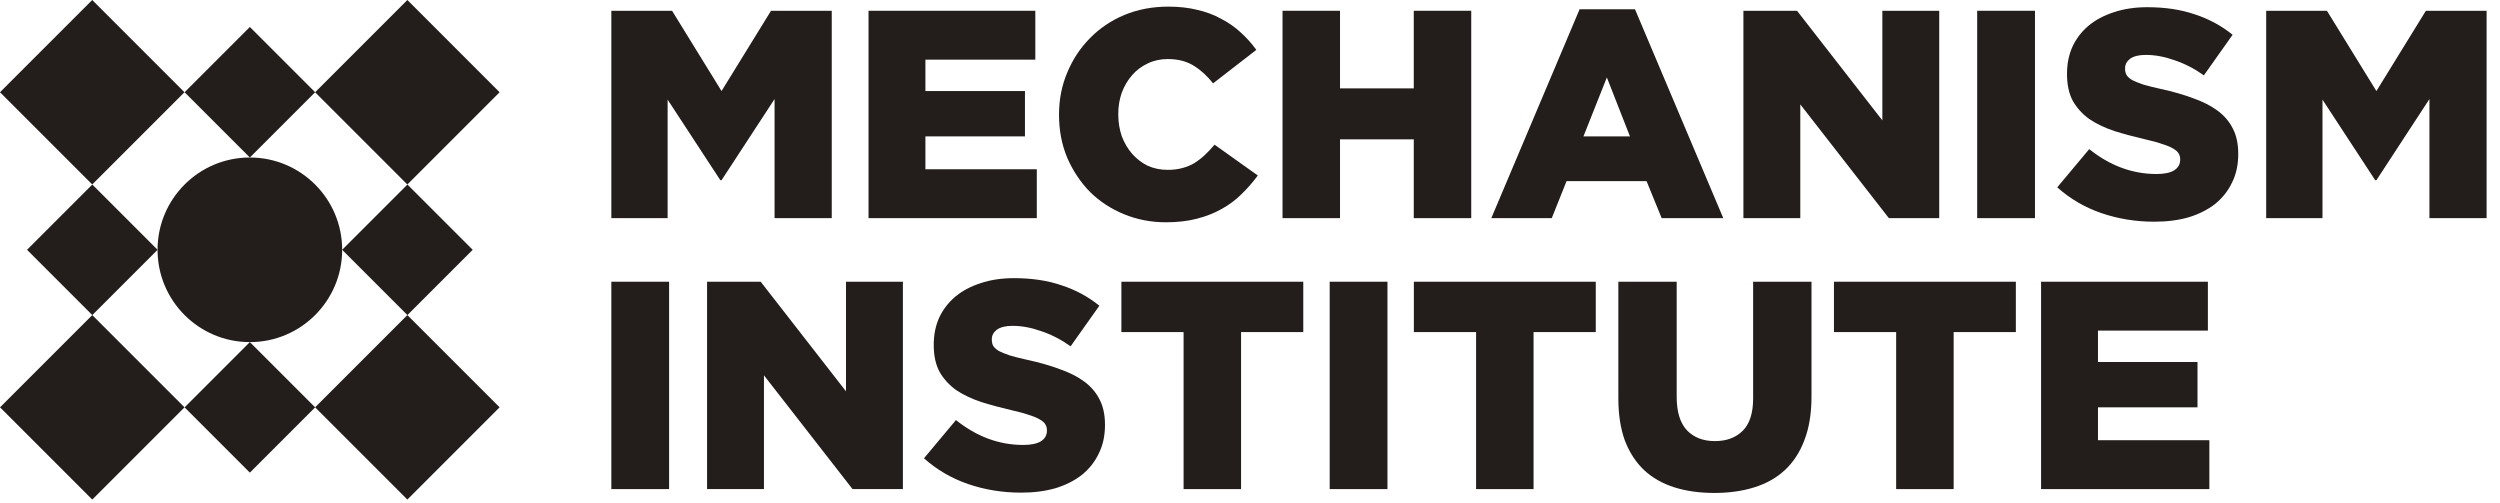
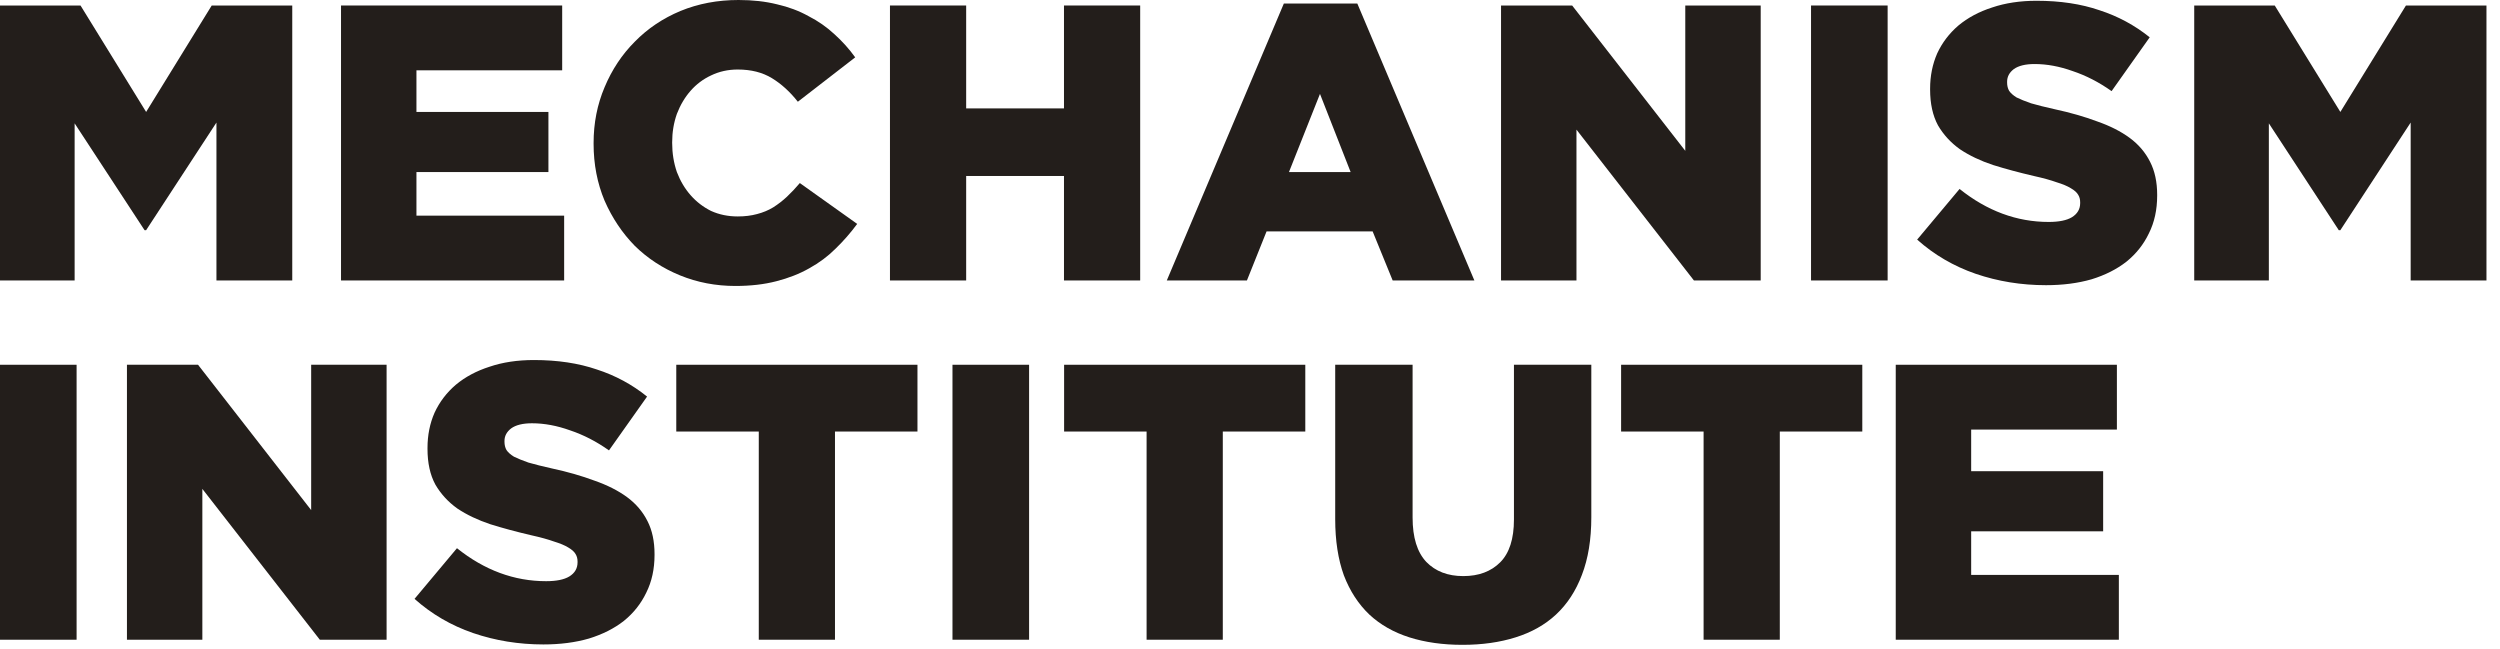
- <svg xmlns="http://www.w3.org/2000/svg" width="179" height="36" viewBox="0 0 179 36" fill="none">
-   <rect x="11.281" y="11.277" width="13.218" height="13.218" rx="6.609" fill="#231E1B" />
-   <rect x="1.936" y="17.886" width="6.609" height="6.609" transform="rotate(-45 1.93555 17.8862)" fill="#231E1B" />
-   <rect x="24.498" y="17.886" width="6.609" height="6.609" transform="rotate(-45 24.498 17.8862)" fill="#231E1B" />
-   <rect x="22.562" y="6.605" width="9.34" height="9.34" transform="rotate(-45 22.5625 6.6048)" fill="#231E1B" />
-   <rect x="0.002" y="29.164" width="9.34" height="9.34" transform="rotate(-45 0.00195312 29.1644)" fill="#231E1B" />
-   <rect x="6.604" y="13.209" width="9.34" height="9.34" transform="rotate(-135 6.60352 13.2087)" fill="#231E1B" />
-   <rect x="29.168" y="35.768" width="9.34" height="9.34" transform="rotate(-135 29.168 35.7682)" fill="#231E1B" />
-   <rect x="17.891" y="33.84" width="6.609" height="6.609" transform="rotate(-135 17.8906 33.8401)" fill="#231E1B" />
-   <rect x="17.891" y="11.277" width="6.609" height="6.609" transform="rotate(-135 17.8906 11.2774)" fill="#231E1B" />
-   <path d="M43.772 0.771H48.12L51.662 6.519L55.205 0.771H59.553V15.619H55.459V7.092L51.662 12.904H51.577L47.802 7.134V15.619H43.772V0.771Z" fill="#231E1B" />
-   <path d="M62.187 0.771H74.129V4.271H66.26V6.519H73.387V9.765H66.26V12.119H74.235V15.619H62.187V0.771Z" fill="#231E1B" />
-   <path d="M83.483 15.916C82.423 15.916 81.426 15.725 80.493 15.343C79.559 14.962 78.746 14.431 78.053 13.752C77.374 13.06 76.83 12.246 76.42 11.313C76.024 10.366 75.826 9.34 75.826 8.237V8.195C75.826 7.12 76.024 6.116 76.42 5.183C76.816 4.236 77.36 3.415 78.053 2.722C78.746 2.015 79.566 1.464 80.514 1.068C81.475 0.672 82.522 0.474 83.653 0.474C84.417 0.474 85.11 0.552 85.732 0.707C86.354 0.849 86.92 1.061 87.429 1.344C87.952 1.612 88.419 1.938 88.829 2.319C89.253 2.701 89.628 3.118 89.953 3.571L86.856 5.968C86.432 5.43 85.965 5.006 85.456 4.695C84.947 4.384 84.332 4.228 83.611 4.228C83.087 4.228 82.607 4.334 82.168 4.547C81.744 4.745 81.376 5.02 81.065 5.374C80.754 5.727 80.507 6.145 80.323 6.625C80.153 7.106 80.068 7.615 80.068 8.153V8.195C80.068 8.747 80.153 9.27 80.323 9.765C80.507 10.245 80.754 10.663 81.065 11.016C81.376 11.37 81.744 11.653 82.168 11.865C82.607 12.063 83.087 12.162 83.611 12.162C83.992 12.162 84.339 12.119 84.65 12.034C84.975 11.95 85.265 11.829 85.52 11.674C85.788 11.504 86.036 11.313 86.262 11.101C86.502 10.875 86.736 10.627 86.962 10.359L90.059 12.565C89.705 13.046 89.317 13.491 88.892 13.901C88.482 14.311 88.008 14.665 87.471 14.962C86.948 15.259 86.354 15.492 85.689 15.662C85.039 15.831 84.303 15.916 83.483 15.916Z" fill="#231E1B" />
-   <path d="M91.829 0.771H95.945V6.328H101.226V0.771H105.341V15.619H101.226V9.977H95.945V15.619H91.829V0.771Z" fill="#231E1B" />
-   <path d="M116.705 9.765L115.051 5.544L113.375 9.765H116.705ZM113.099 0.665H117.066L123.387 15.619H118.975L117.893 12.968H112.166L111.106 15.619H106.778L113.099 0.665Z" fill="#231E1B" />
-   <path d="M124.828 0.771H128.667L134.776 8.619V0.771H138.849V15.619H135.243L128.901 7.474V15.619H124.828V0.771Z" fill="#231E1B" />
-   <path d="M141.567 0.771H145.704V15.619H141.567V0.771Z" fill="#231E1B" />
-   <path d="M154.255 15.874C152.926 15.874 151.66 15.669 150.458 15.259C149.27 14.848 148.217 14.233 147.298 13.413L149.589 10.677C151.073 11.865 152.678 12.459 154.404 12.459C154.955 12.459 155.372 12.374 155.655 12.204C155.952 12.02 156.101 11.766 156.101 11.44V11.398C156.101 11.242 156.065 11.108 155.995 10.995C155.924 10.868 155.79 10.748 155.592 10.634C155.408 10.521 155.153 10.415 154.828 10.316C154.517 10.203 154.107 10.09 153.598 9.977C152.806 9.793 152.07 9.595 151.392 9.383C150.713 9.157 150.119 8.874 149.61 8.534C149.115 8.181 148.719 7.75 148.422 7.241C148.139 6.717 147.998 6.074 147.998 5.31V5.268C147.998 4.575 148.125 3.939 148.38 3.359C148.648 2.779 149.03 2.277 149.525 1.853C150.034 1.428 150.642 1.103 151.349 0.877C152.056 0.637 152.855 0.516 153.746 0.516C155.019 0.516 156.15 0.686 157.14 1.025C158.144 1.351 159.049 1.839 159.855 2.489L157.798 5.395C157.119 4.914 156.419 4.554 155.698 4.313C154.991 4.059 154.305 3.931 153.64 3.931C153.145 3.931 152.77 4.023 152.516 4.207C152.275 4.391 152.155 4.617 152.155 4.886V4.928C152.155 5.098 152.191 5.247 152.261 5.374C152.346 5.501 152.48 5.621 152.664 5.734C152.862 5.833 153.124 5.94 153.449 6.053C153.789 6.152 154.213 6.258 154.722 6.371C155.57 6.555 156.334 6.774 157.013 7.028C157.706 7.269 158.293 7.566 158.773 7.919C159.254 8.273 159.622 8.704 159.876 9.213C160.131 9.708 160.258 10.302 160.258 10.995V11.037C160.258 11.801 160.11 12.48 159.813 13.074C159.53 13.668 159.127 14.177 158.604 14.601C158.08 15.011 157.451 15.329 156.716 15.556C155.98 15.768 155.16 15.874 154.255 15.874Z" fill="#231E1B" />
-   <path d="M162.259 0.771H166.608L170.15 6.519L173.693 0.771H178.041V15.619H173.947V7.092L170.15 12.904H170.065L166.29 7.134V15.619H162.259V0.771Z" fill="#231E1B" />
-   <path d="M43.772 20.171H47.908V35.019H43.772V20.171Z" fill="#231E1B" />
-   <path d="M50.626 20.171H54.465L60.574 28.019V20.171H64.647V35.019H61.041L54.699 26.874V35.019H50.626V20.171Z" fill="#231E1B" />
-   <path d="M73.114 35.273C71.785 35.273 70.519 35.068 69.317 34.658C68.129 34.248 67.076 33.633 66.156 32.813L68.447 30.077C69.932 31.265 71.537 31.858 73.262 31.858C73.814 31.858 74.231 31.773 74.514 31.604C74.811 31.42 74.959 31.166 74.959 30.84V30.798C74.959 30.642 74.924 30.508 74.853 30.395C74.783 30.267 74.648 30.147 74.45 30.034C74.266 29.921 74.012 29.815 73.687 29.716C73.376 29.603 72.965 29.49 72.456 29.377C71.664 29.193 70.929 28.995 70.25 28.783C69.572 28.556 68.978 28.274 68.469 27.934C67.974 27.581 67.578 27.149 67.281 26.64C66.998 26.117 66.856 25.474 66.856 24.71V24.668C66.856 23.975 66.984 23.338 67.238 22.759C67.507 22.179 67.889 21.677 68.384 21.253C68.893 20.828 69.501 20.503 70.208 20.277C70.915 20.036 71.714 19.916 72.605 19.916C73.877 19.916 75.009 20.086 75.999 20.425C77.003 20.75 77.908 21.238 78.714 21.889L76.656 24.795C75.978 24.314 75.278 23.953 74.556 23.713C73.849 23.459 73.163 23.331 72.499 23.331C72.004 23.331 71.629 23.423 71.374 23.607C71.134 23.791 71.014 24.017 71.014 24.286V24.328C71.014 24.498 71.049 24.646 71.12 24.774C71.205 24.901 71.339 25.021 71.523 25.134C71.721 25.233 71.983 25.339 72.308 25.452C72.647 25.551 73.072 25.657 73.581 25.771C74.429 25.954 75.193 26.174 75.871 26.428C76.564 26.669 77.151 26.965 77.632 27.319C78.113 27.673 78.481 28.104 78.735 28.613C78.99 29.108 79.117 29.702 79.117 30.395V30.437C79.117 31.201 78.968 31.88 78.671 32.474C78.389 33.068 77.986 33.577 77.462 34.001C76.939 34.411 76.31 34.729 75.575 34.955C74.839 35.167 74.019 35.273 73.114 35.273Z" fill="#231E1B" />
-   <path d="M84.745 23.777H80.291V20.171H93.315V23.777H88.86V35.019H84.745V23.777Z" fill="#231E1B" />
-   <path d="M95.206 20.171H99.342V35.019H95.206V20.171Z" fill="#231E1B" />
-   <path d="M105.688 23.777H101.233V20.171H114.257V23.777H109.803V35.019H105.688V23.777Z" fill="#231E1B" />
-   <path d="M122.745 35.295C121.685 35.295 120.73 35.16 119.882 34.892C119.033 34.623 118.312 34.213 117.718 33.661C117.124 33.096 116.665 32.389 116.339 31.54C116.028 30.678 115.873 29.666 115.873 28.507V20.171H120.051V28.422C120.051 29.497 120.299 30.296 120.794 30.819C121.289 31.328 121.953 31.583 122.788 31.583C123.622 31.583 124.287 31.335 124.782 30.84C125.277 30.345 125.524 29.575 125.524 28.528V20.171H129.703V28.401C129.703 29.603 129.533 30.642 129.194 31.519C128.869 32.382 128.402 33.096 127.794 33.661C127.2 34.213 126.472 34.623 125.609 34.892C124.761 35.16 123.806 35.295 122.745 35.295Z" fill="#231E1B" />
-   <path d="M135.765 23.777H131.311V20.171H144.335V23.777H139.881V35.019H135.765V23.777Z" fill="#231E1B" />
-   <path d="M146.141 20.171H158.084V23.671H150.214V25.919H157.341V29.165H150.214V31.519H158.19V35.019H146.141V20.171Z" fill="#231E1B" />
+ <svg xmlns="http://www.w3.org/2000/svg" width="135" height="35" viewBox="0 0 135 35" fill="none">
+   <path d="M0 0.297H4.348L7.891 6.045L11.433 0.297H15.782V15.145H11.688V6.618L7.891 12.43H7.806L4.03 6.661V15.145H0V0.297Z" fill="#231E1B" />
+   <path d="M18.415 0.297H30.358V3.797H22.488V6.045H29.615V9.291H22.488V11.645H30.464V15.145H18.415V0.297Z" fill="#231E1B" />
+   <path d="M39.712 15.442C38.651 15.442 37.654 15.251 36.721 14.87C35.788 14.488 34.974 13.957 34.282 13.279C33.603 12.586 33.058 11.773 32.648 10.839C32.252 9.892 32.054 8.867 32.054 7.764V7.721C32.054 6.646 32.252 5.642 32.648 4.709C33.044 3.762 33.589 2.941 34.282 2.248C34.974 1.541 35.795 0.99 36.742 0.594C37.704 0.198 38.75 0 39.882 0C40.645 0 41.338 0.078 41.96 0.233C42.583 0.375 43.148 0.587 43.657 0.87C44.181 1.138 44.647 1.464 45.057 1.845C45.481 2.227 45.856 2.644 46.181 3.097L43.084 5.494C42.66 4.956 42.194 4.532 41.684 4.221C41.175 3.91 40.56 3.754 39.839 3.754C39.316 3.754 38.835 3.861 38.397 4.073C37.972 4.271 37.605 4.546 37.294 4.9C36.983 5.253 36.735 5.671 36.551 6.151C36.382 6.632 36.297 7.141 36.297 7.679V7.721C36.297 8.273 36.382 8.796 36.551 9.291C36.735 9.772 36.983 10.189 37.294 10.542C37.605 10.896 37.972 11.179 38.397 11.391C38.835 11.589 39.316 11.688 39.839 11.688C40.221 11.688 40.567 11.645 40.879 11.56C41.204 11.476 41.494 11.355 41.748 11.2C42.017 11.03 42.264 10.839 42.491 10.627C42.731 10.401 42.964 10.153 43.191 9.885L46.288 12.091C45.934 12.572 45.545 13.017 45.121 13.427C44.711 13.837 44.237 14.191 43.7 14.488C43.176 14.785 42.583 15.018 41.918 15.188C41.267 15.357 40.532 15.442 39.712 15.442Z" fill="#231E1B" />
+   <path d="M48.058 0.297H52.173V5.854H57.455V0.297H61.57V15.145H57.455V9.503H52.173V15.145H48.058V0.297Z" fill="#231E1B" />
+   <path d="M72.934 9.291L71.279 5.07L69.604 9.291H72.934ZM69.328 0.191H73.295L79.616 15.145H75.204L74.122 12.494H68.395L67.334 15.145H63.007L69.328 0.191Z" fill="#231E1B" />
+   <path d="M81.056 0.297H84.896L91.005 8.145V0.297H95.078V15.145H91.472L85.129 7V15.145H81.056V0.297Z" fill="#231E1B" />
+   <path d="M97.796 0.297H101.932V15.145H97.796V0.297Z" fill="#231E1B" />
+   <path d="M110.484 15.4C109.154 15.4 107.889 15.195 106.687 14.785C105.499 14.374 104.445 13.759 103.526 12.939L105.817 10.203C107.302 11.391 108.907 11.985 110.632 11.985C111.184 11.985 111.601 11.9 111.884 11.73C112.181 11.546 112.329 11.292 112.329 10.966V10.924C112.329 10.768 112.294 10.634 112.223 10.521C112.152 10.394 112.018 10.274 111.82 10.161C111.636 10.047 111.382 9.941 111.056 9.842C110.745 9.729 110.335 9.616 109.826 9.503C109.034 9.319 108.299 9.121 107.62 8.909C106.941 8.683 106.347 8.4 105.838 8.06C105.343 7.707 104.947 7.276 104.65 6.767C104.368 6.243 104.226 5.6 104.226 4.836V4.794C104.226 4.101 104.354 3.465 104.608 2.885C104.877 2.305 105.259 1.803 105.753 1.379C106.263 0.955 106.871 0.629 107.578 0.403C108.285 0.163 109.084 0.042 109.975 0.042C111.247 0.042 112.379 0.212 113.369 0.552C114.373 0.877 115.278 1.365 116.084 2.015L114.026 4.921C113.347 4.44 112.647 4.08 111.926 3.839C111.219 3.585 110.533 3.458 109.869 3.458C109.374 3.458 108.999 3.549 108.744 3.733C108.504 3.917 108.384 4.143 108.384 4.412V4.454C108.384 4.624 108.419 4.773 108.49 4.9C108.575 5.027 108.709 5.147 108.893 5.261C109.091 5.36 109.352 5.466 109.678 5.579C110.017 5.678 110.441 5.784 110.95 5.897C111.799 6.081 112.562 6.3 113.241 6.554C113.934 6.795 114.521 7.092 115.002 7.445C115.483 7.799 115.85 8.23 116.105 8.739C116.359 9.234 116.487 9.828 116.487 10.521V10.563C116.487 11.327 116.338 12.006 116.041 12.6C115.758 13.194 115.355 13.703 114.832 14.127C114.309 14.537 113.68 14.855 112.944 15.082C112.209 15.294 111.389 15.4 110.484 15.4Z" fill="#231E1B" />
+   <path d="M118.488 0.297H122.836L126.379 6.045L129.921 0.297H134.269V15.145H130.176V6.618L126.379 12.43H126.294L122.518 6.661V15.145H118.488V0.297Z" fill="#231E1B" />
+   <path d="M0 19.697H4.136V34.545H0V19.697Z" fill="#231E1B" />
+   <path d="M6.855 19.697H10.694L16.803 27.545V19.697H20.876V34.545H17.27L10.927 26.4V34.545H6.855V19.697Z" fill="#231E1B" />
+   <path d="M29.342 34.8C28.013 34.8 26.747 34.594 25.546 34.184C24.358 33.774 23.304 33.159 22.385 32.339L24.676 29.603C26.161 30.791 27.766 31.384 29.491 31.384C30.042 31.384 30.46 31.3 30.742 31.13C31.039 30.946 31.188 30.692 31.188 30.366V30.324C31.188 30.168 31.152 30.034 31.082 29.921C31.011 29.794 30.877 29.673 30.679 29.56C30.495 29.447 30.24 29.341 29.915 29.242C29.604 29.129 29.194 29.016 28.685 28.903C27.893 28.719 27.158 28.521 26.479 28.309C25.8 28.082 25.206 27.8 24.697 27.46C24.202 27.107 23.806 26.675 23.509 26.166C23.226 25.643 23.085 25 23.085 24.236V24.194C23.085 23.501 23.212 22.864 23.467 22.285C23.735 21.705 24.117 21.203 24.612 20.779C25.121 20.354 25.729 20.029 26.436 19.803C27.143 19.562 27.942 19.442 28.833 19.442C30.106 19.442 31.237 19.612 32.227 19.951C33.231 20.276 34.136 20.764 34.942 21.415L32.885 24.321C32.206 23.84 31.506 23.48 30.785 23.239C30.078 22.985 29.392 22.857 28.727 22.857C28.232 22.857 27.858 22.949 27.603 23.133C27.363 23.317 27.242 23.543 27.242 23.812V23.854C27.242 24.024 27.278 24.172 27.349 24.3C27.433 24.427 27.568 24.547 27.752 24.66C27.95 24.759 28.211 24.865 28.536 24.979C28.876 25.078 29.3 25.183 29.809 25.297C30.657 25.48 31.421 25.7 32.1 25.954C32.793 26.195 33.38 26.492 33.861 26.845C34.341 27.199 34.709 27.63 34.964 28.139C35.218 28.634 35.345 29.228 35.345 29.921V29.963C35.345 30.727 35.197 31.406 34.9 32C34.617 32.593 34.214 33.103 33.691 33.527C33.168 33.937 32.538 34.255 31.803 34.481C31.068 34.694 30.247 34.8 29.342 34.8Z" fill="#231E1B" />
+   <path d="M40.974 23.303H36.519V19.697H49.543V23.303H45.089V34.545H40.974V23.303Z" fill="#231E1B" />
+   <path d="M51.434 19.697H55.571V34.545H51.434V19.697Z" fill="#231E1B" />
+   <path d="M61.916 23.303H57.462V19.697H70.486V23.303H66.031V34.545H61.916V23.303Z" fill="#231E1B" />
+   <path d="M78.974 34.821C77.913 34.821 76.959 34.686 76.11 34.418C75.262 34.149 74.541 33.739 73.947 33.188C73.353 32.622 72.893 31.915 72.568 31.066C72.257 30.204 72.101 29.193 72.101 28.033V19.697H76.28V27.948C76.28 29.023 76.528 29.822 77.022 30.345C77.517 30.854 78.182 31.109 79.016 31.109C79.851 31.109 80.515 30.861 81.01 30.366C81.505 29.871 81.753 29.101 81.753 28.054V19.697H85.931V27.927C85.931 29.129 85.762 30.168 85.422 31.045C85.097 31.908 84.63 32.622 84.022 33.188C83.428 33.739 82.7 34.149 81.838 34.418C80.989 34.686 80.034 34.821 78.974 34.821Z" fill="#231E1B" />
+   <path d="M91.994 23.303H87.54V19.697H100.564V23.303H96.109V34.545H91.994V23.303Z" fill="#231E1B" />
+   <path d="M102.37 19.697H114.312V23.197H106.443V25.445H113.57V28.691H106.443V31.045H114.418V34.545H102.37V19.697Z" fill="#231E1B" />
</svg>
